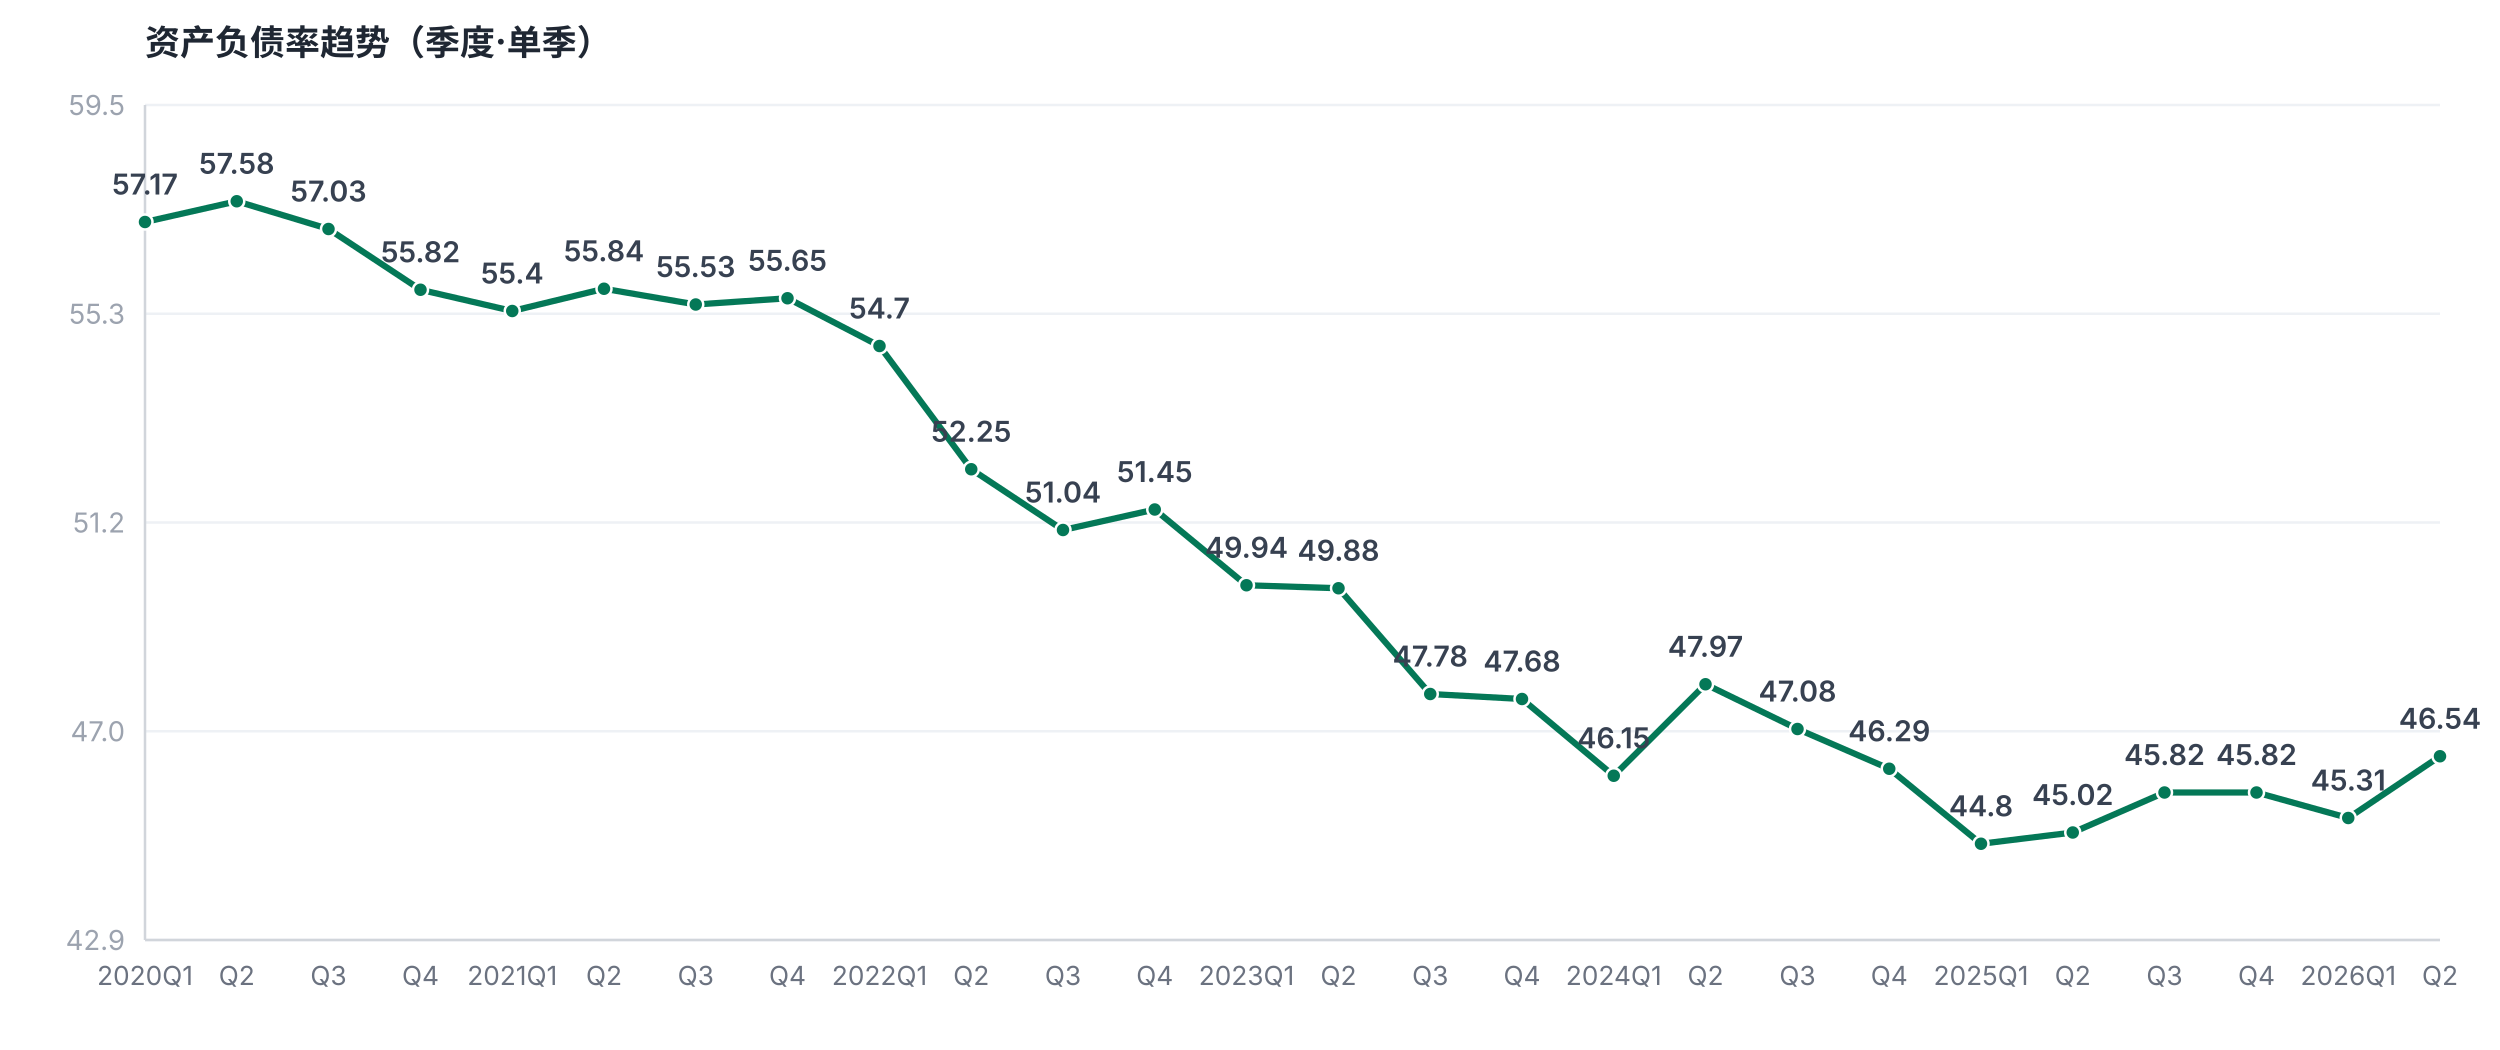
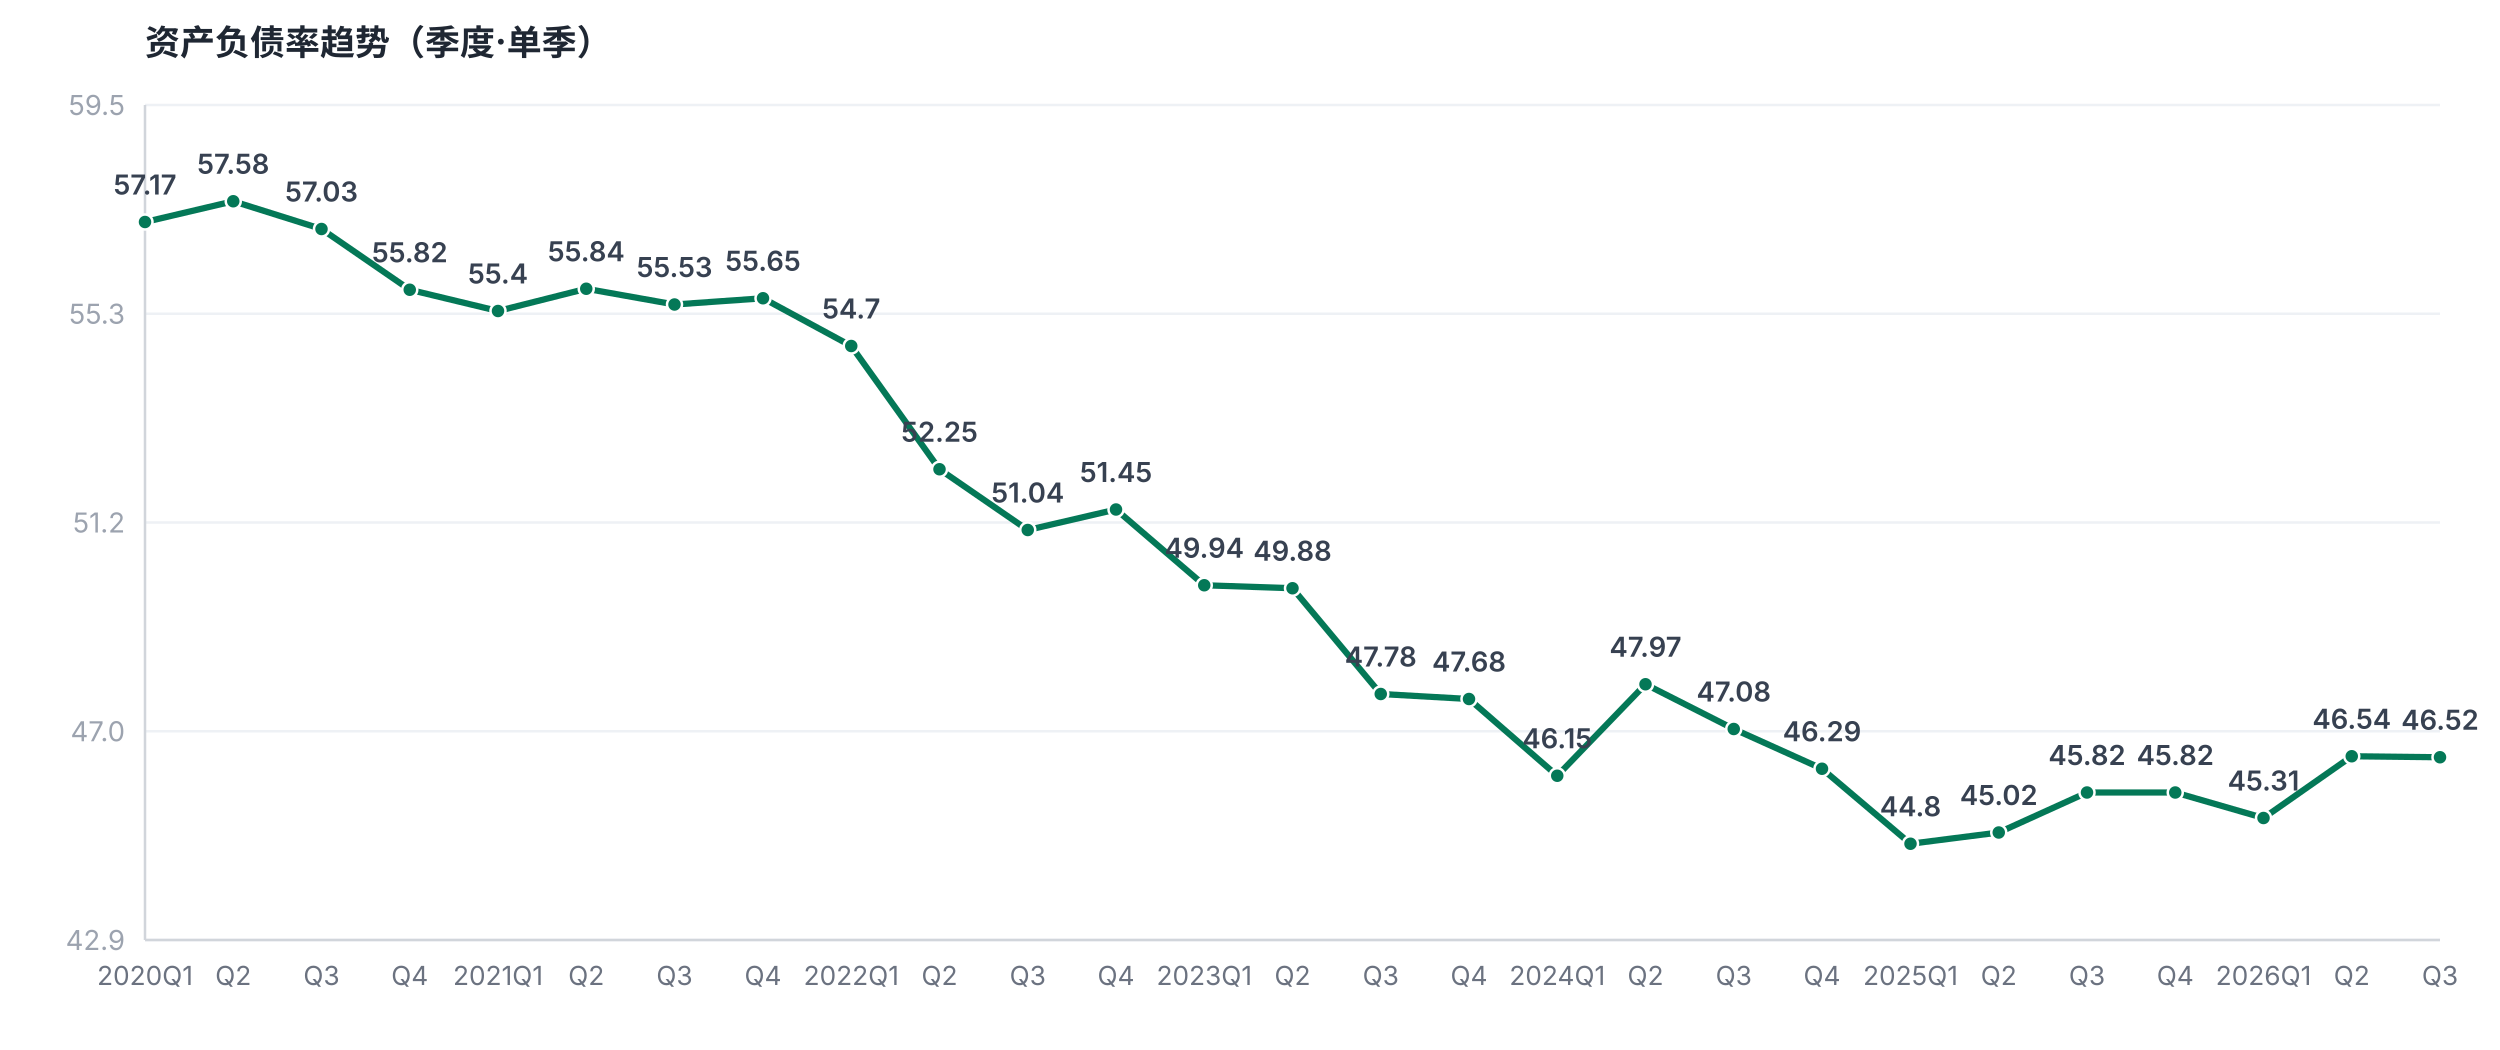
<svg xmlns="http://www.w3.org/2000/svg" viewBox="0 0 1000 420" font-family="-apple-system,Segoe UI,PingFang SC,sans-serif">
  <rect width="1000" height="420" fill="#ffffff" />
  <text x="58" y="22" fill="#1f2733" font-size="14" font-weight="700">资产负债率趋势（季度·单季）</text>
  <line x1="58" y1="376.0" x2="976" y2="376.0" stroke="#eef1f5" />
  <text x="50" y="380.0" font-size="11" fill="#9ca3af" text-anchor="end">42.9</text>
  <line x1="58" y1="292.5" x2="976" y2="292.5" stroke="#eef1f5" />
  <text x="50" y="296.5" font-size="11" fill="#9ca3af" text-anchor="end">47.0</text>
  <line x1="58" y1="209.0" x2="976" y2="209.0" stroke="#eef1f5" />
  <text x="50" y="213.0" font-size="11" fill="#9ca3af" text-anchor="end">51.2</text>
  <line x1="58" y1="125.5" x2="976" y2="125.5" stroke="#eef1f5" />
  <text x="50" y="129.5" font-size="11" fill="#9ca3af" text-anchor="end">55.3</text>
  <line x1="58" y1="42.0" x2="976" y2="42.0" stroke="#eef1f5" />
  <text x="50" y="46.0" font-size="11" fill="#9ca3af" text-anchor="end">59.5</text>
  <line x1="58" y1="42" x2="58" y2="376" stroke="#d1d5db" />
  <line x1="58" y1="376" x2="976" y2="376" stroke="#d1d5db" />
  <text x="58.0" y="394.0" font-size="10.5" fill="#6b7280" text-anchor="middle">2020Q1</text>
-   <text x="94.7" y="394.0" font-size="10.5" fill="#6b7280" text-anchor="middle">Q2</text>
-   <text x="131.4" y="394.0" font-size="10.5" fill="#6b7280" text-anchor="middle">Q3</text>
-   <text x="168.2" y="394.0" font-size="10.5" fill="#6b7280" text-anchor="middle">Q4</text>
-   <text x="204.9" y="394.0" font-size="10.5" fill="#6b7280" text-anchor="middle">2021Q1</text>
-   <text x="241.6" y="394.0" font-size="10.5" fill="#6b7280" text-anchor="middle">Q2</text>
-   <text x="278.3" y="394.0" font-size="10.5" fill="#6b7280" text-anchor="middle">Q3</text>
-   <text x="315.0" y="394.0" font-size="10.5" fill="#6b7280" text-anchor="middle">Q4</text>
-   <text x="351.8" y="394.0" font-size="10.5" fill="#6b7280" text-anchor="middle">2022Q1</text>
-   <text x="388.5" y="394.0" font-size="10.5" fill="#6b7280" text-anchor="middle">Q2</text>
-   <text x="425.2" y="394.0" font-size="10.5" fill="#6b7280" text-anchor="middle">Q3</text>
-   <text x="461.9" y="394.0" font-size="10.5" fill="#6b7280" text-anchor="middle">Q4</text>
-   <text x="498.6" y="394.0" font-size="10.5" fill="#6b7280" text-anchor="middle">2023Q1</text>
-   <text x="535.4" y="394.0" font-size="10.5" fill="#6b7280" text-anchor="middle">Q2</text>
-   <text x="572.1" y="394.0" font-size="10.5" fill="#6b7280" text-anchor="middle">Q3</text>
-   <text x="608.8" y="394.0" font-size="10.5" fill="#6b7280" text-anchor="middle">Q4</text>
-   <text x="645.5" y="394.0" font-size="10.5" fill="#6b7280" text-anchor="middle">2024Q1</text>
-   <text x="682.2" y="394.0" font-size="10.5" fill="#6b7280" text-anchor="middle">Q2</text>
-   <text x="719.0" y="394.0" font-size="10.5" fill="#6b7280" text-anchor="middle">Q3</text>
-   <text x="755.7" y="394.0" font-size="10.5" fill="#6b7280" text-anchor="middle">Q4</text>
-   <text x="792.4" y="394.0" font-size="10.5" fill="#6b7280" text-anchor="middle">2025Q1</text>
-   <text x="829.1" y="394.0" font-size="10.5" fill="#6b7280" text-anchor="middle">Q2</text>
-   <text x="865.8" y="394.0" font-size="10.5" fill="#6b7280" text-anchor="middle">Q3</text>
-   <text x="902.6" y="394.0" font-size="10.5" fill="#6b7280" text-anchor="middle">Q4</text>
-   <text x="939.3" y="394.0" font-size="10.5" fill="#6b7280" text-anchor="middle">2026Q1</text>
-   <text x="976.0" y="394.0" font-size="10.5" fill="#6b7280" text-anchor="middle">Q2</text>
-   <path d="M58.0 88.8 L94.7 80.5 L131.4 91.6 L168.2 115.9 L204.9 124.4 L241.6 115.5 L278.3 121.8 L315.0 119.3 L351.8 138.4 L388.5 187.7 L425.2 212.0 L461.9 203.8 L498.6 234.1 L535.4 235.3 L572.1 277.6 L608.8 279.6 L645.5 310.3 L682.2 273.7 L719.0 291.6 L755.7 307.5 L792.4 337.5 L829.1 333.0 L865.8 317.0 L902.6 317.0 L939.3 327.2 L976.0 302.5" fill="none" stroke="#047857" stroke-width="2.5" />
+   <text x="93.3" y="394.0" font-size="10.5" fill="#6b7280" text-anchor="middle">Q2</text>
+   <text x="128.6" y="394.0" font-size="10.5" fill="#6b7280" text-anchor="middle">Q3</text>
+   <text x="163.9" y="394.0" font-size="10.5" fill="#6b7280" text-anchor="middle">Q4</text>
+   <text x="199.2" y="394.0" font-size="10.5" fill="#6b7280" text-anchor="middle">2021Q1</text>
+   <text x="234.5" y="394.0" font-size="10.5" fill="#6b7280" text-anchor="middle">Q2</text>
+   <text x="269.8" y="394.0" font-size="10.5" fill="#6b7280" text-anchor="middle">Q3</text>
+   <text x="305.2" y="394.0" font-size="10.5" fill="#6b7280" text-anchor="middle">Q4</text>
+   <text x="340.5" y="394.0" font-size="10.5" fill="#6b7280" text-anchor="middle">2022Q1</text>
+   <text x="375.8" y="394.0" font-size="10.5" fill="#6b7280" text-anchor="middle">Q2</text>
+   <text x="411.1" y="394.0" font-size="10.5" fill="#6b7280" text-anchor="middle">Q3</text>
+   <text x="446.4" y="394.0" font-size="10.5" fill="#6b7280" text-anchor="middle">Q4</text>
+   <text x="481.7" y="394.0" font-size="10.5" fill="#6b7280" text-anchor="middle">2023Q1</text>
+   <text x="517.0" y="394.0" font-size="10.5" fill="#6b7280" text-anchor="middle">Q2</text>
+   <text x="552.3" y="394.0" font-size="10.5" fill="#6b7280" text-anchor="middle">Q3</text>
+   <text x="587.6" y="394.0" font-size="10.5" fill="#6b7280" text-anchor="middle">Q4</text>
+   <text x="622.9" y="394.0" font-size="10.5" fill="#6b7280" text-anchor="middle">2024Q1</text>
+   <text x="658.2" y="394.0" font-size="10.5" fill="#6b7280" text-anchor="middle">Q2</text>
+   <text x="693.5" y="394.0" font-size="10.5" fill="#6b7280" text-anchor="middle">Q3</text>
+   <text x="728.8" y="394.0" font-size="10.5" fill="#6b7280" text-anchor="middle">Q4</text>
+   <text x="764.2" y="394.0" font-size="10.5" fill="#6b7280" text-anchor="middle">2025Q1</text>
+   <text x="799.5" y="394.0" font-size="10.5" fill="#6b7280" text-anchor="middle">Q2</text>
+   <text x="834.8" y="394.0" font-size="10.5" fill="#6b7280" text-anchor="middle">Q3</text>
+   <text x="870.1" y="394.0" font-size="10.5" fill="#6b7280" text-anchor="middle">Q4</text>
+   <text x="905.4" y="394.0" font-size="10.5" fill="#6b7280" text-anchor="middle">2026Q1</text>
+   <text x="940.7" y="394.0" font-size="10.5" fill="#6b7280" text-anchor="middle">Q2</text>
+   <text x="976.0" y="394.0" font-size="10.5" fill="#6b7280" text-anchor="middle">Q3</text>
+   <path d="M58.0 88.8 L93.3 80.5 L128.6 91.6 L163.9 115.9 L199.2 124.4 L234.5 115.5 L269.8 121.8 L305.2 119.3 L340.5 138.4 L375.8 187.7 L411.1 212.0 L446.4 203.8 L481.7 234.1 L517.0 235.3 L552.3 277.6 L587.6 279.6 L622.9 310.3 L658.2 273.7 L693.5 291.6 L728.8 307.5 L764.2 337.5 L799.5 333.0 L834.8 317.0 L870.1 317.0 L905.4 327.2 L940.7 302.5 L976.0 302.9" fill="none" stroke="#047857" stroke-width="2.5" />
  <circle cx="58.0" cy="88.8" r="3" fill="#047857" stroke="#fff" stroke-width="1" />
-   <text x="58.0" y="77.8" font-size="11.5" font-weight="600" fill="#374151" text-anchor="middle">57.17</text>
-   <circle cx="94.7" cy="80.5" r="3" fill="#047857" stroke="#fff" stroke-width="1" />
-   <text x="94.7" y="69.5" font-size="11.5" font-weight="600" fill="#374151" text-anchor="middle">57.58</text>
-   <circle cx="131.4" cy="91.6" r="3" fill="#047857" stroke="#fff" stroke-width="1" />
-   <text x="131.4" y="80.6" font-size="11.5" font-weight="600" fill="#374151" text-anchor="middle">57.03</text>
-   <circle cx="168.2" cy="115.9" r="3" fill="#047857" stroke="#fff" stroke-width="1" />
-   <text x="168.2" y="104.9" font-size="11.5" font-weight="600" fill="#374151" text-anchor="middle">55.82</text>
-   <circle cx="204.9" cy="124.4" r="3" fill="#047857" stroke="#fff" stroke-width="1" />
-   <text x="204.9" y="113.4" font-size="11.5" font-weight="600" fill="#374151" text-anchor="middle">55.4</text>
-   <circle cx="241.6" cy="115.5" r="3" fill="#047857" stroke="#fff" stroke-width="1" />
-   <text x="241.6" y="104.5" font-size="11.5" font-weight="600" fill="#374151" text-anchor="middle">55.84</text>
-   <circle cx="278.3" cy="121.8" r="3" fill="#047857" stroke="#fff" stroke-width="1" />
-   <text x="278.3" y="110.8" font-size="11.5" font-weight="600" fill="#374151" text-anchor="middle">55.53</text>
-   <circle cx="315.0" cy="119.3" r="3" fill="#047857" stroke="#fff" stroke-width="1" />
-   <text x="315.0" y="108.3" font-size="11.5" font-weight="600" fill="#374151" text-anchor="middle">55.65</text>
-   <circle cx="351.8" cy="138.4" r="3" fill="#047857" stroke="#fff" stroke-width="1" />
-   <text x="351.8" y="127.4" font-size="11.5" font-weight="600" fill="#374151" text-anchor="middle">54.7</text>
-   <circle cx="388.5" cy="187.7" r="3" fill="#047857" stroke="#fff" stroke-width="1" />
-   <text x="388.5" y="176.7" font-size="11.5" font-weight="600" fill="#374151" text-anchor="middle">52.25</text>
-   <circle cx="425.2" cy="212.0" r="3" fill="#047857" stroke="#fff" stroke-width="1" />
-   <text x="425.2" y="201.0" font-size="11.5" font-weight="600" fill="#374151" text-anchor="middle">51.04</text>
-   <circle cx="461.9" cy="203.8" r="3" fill="#047857" stroke="#fff" stroke-width="1" />
-   <text x="461.9" y="192.8" font-size="11.5" font-weight="600" fill="#374151" text-anchor="middle">51.45</text>
-   <circle cx="498.6" cy="234.1" r="3" fill="#047857" stroke="#fff" stroke-width="1" />
-   <text x="498.6" y="223.1" font-size="11.5" font-weight="600" fill="#374151" text-anchor="middle">49.94</text>
-   <circle cx="535.4" cy="235.3" r="3" fill="#047857" stroke="#fff" stroke-width="1" />
-   <text x="535.4" y="224.3" font-size="11.5" font-weight="600" fill="#374151" text-anchor="middle">49.88</text>
-   <circle cx="572.1" cy="277.6" r="3" fill="#047857" stroke="#fff" stroke-width="1" />
-   <text x="572.1" y="266.6" font-size="11.5" font-weight="600" fill="#374151" text-anchor="middle">47.78</text>
-   <circle cx="608.8" cy="279.6" r="3" fill="#047857" stroke="#fff" stroke-width="1" />
-   <text x="608.8" y="268.6" font-size="11.5" font-weight="600" fill="#374151" text-anchor="middle">47.68</text>
-   <circle cx="645.5" cy="310.3" r="3" fill="#047857" stroke="#fff" stroke-width="1" />
-   <text x="645.5" y="299.3" font-size="11.5" font-weight="600" fill="#374151" text-anchor="middle">46.15</text>
-   <circle cx="682.2" cy="273.7" r="3" fill="#047857" stroke="#fff" stroke-width="1" />
-   <text x="682.2" y="262.7" font-size="11.5" font-weight="600" fill="#374151" text-anchor="middle">47.97</text>
-   <circle cx="719.0" cy="291.6" r="3" fill="#047857" stroke="#fff" stroke-width="1" />
-   <text x="719.0" y="280.6" font-size="11.5" font-weight="600" fill="#374151" text-anchor="middle">47.08</text>
-   <circle cx="755.7" cy="307.5" r="3" fill="#047857" stroke="#fff" stroke-width="1" />
-   <text x="755.7" y="296.5" font-size="11.5" font-weight="600" fill="#374151" text-anchor="middle">46.29</text>
-   <circle cx="792.4" cy="337.5" r="3" fill="#047857" stroke="#fff" stroke-width="1" />
-   <text x="792.4" y="326.5" font-size="11.5" font-weight="600" fill="#374151" text-anchor="middle">44.8</text>
-   <circle cx="829.1" cy="333.0" r="3" fill="#047857" stroke="#fff" stroke-width="1" />
-   <text x="829.1" y="322.0" font-size="11.5" font-weight="600" fill="#374151" text-anchor="middle">45.02</text>
-   <circle cx="865.8" cy="317.0" r="3" fill="#047857" stroke="#fff" stroke-width="1" />
-   <text x="865.8" y="306.0" font-size="11.5" font-weight="600" fill="#374151" text-anchor="middle">45.82</text>
-   <circle cx="902.6" cy="317.0" r="3" fill="#047857" stroke="#fff" stroke-width="1" />
-   <text x="902.6" y="306.0" font-size="11.5" font-weight="600" fill="#374151" text-anchor="middle">45.82</text>
-   <circle cx="939.3" cy="327.2" r="3" fill="#047857" stroke="#fff" stroke-width="1" />
-   <text x="939.3" y="316.2" font-size="11.5" font-weight="600" fill="#374151" text-anchor="middle">45.31</text>
-   <circle cx="976.0" cy="302.5" r="3" fill="#047857" stroke="#fff" stroke-width="1" />
-   <text x="976.0" y="291.5" font-size="11.5" font-weight="600" fill="#374151" text-anchor="middle">46.54</text>
+   <text x="58.0" y="77.8" font-size="11" font-weight="600" fill="#374151" text-anchor="middle">57.17</text>
+   <circle cx="93.3" cy="80.5" r="3" fill="#047857" stroke="#fff" stroke-width="1" />
+   <text x="93.3" y="69.5" font-size="11" font-weight="600" fill="#374151" text-anchor="middle">57.58</text>
+   <circle cx="128.6" cy="91.6" r="3" fill="#047857" stroke="#fff" stroke-width="1" />
+   <text x="128.6" y="80.6" font-size="11" font-weight="600" fill="#374151" text-anchor="middle">57.03</text>
+   <circle cx="163.9" cy="115.9" r="3" fill="#047857" stroke="#fff" stroke-width="1" />
+   <text x="163.9" y="104.9" font-size="11" font-weight="600" fill="#374151" text-anchor="middle">55.82</text>
+   <circle cx="199.2" cy="124.4" r="3" fill="#047857" stroke="#fff" stroke-width="1" />
+   <text x="199.2" y="113.4" font-size="11" font-weight="600" fill="#374151" text-anchor="middle">55.4</text>
+   <circle cx="234.5" cy="115.5" r="3" fill="#047857" stroke="#fff" stroke-width="1" />
+   <text x="234.5" y="104.5" font-size="11" font-weight="600" fill="#374151" text-anchor="middle">55.84</text>
+   <circle cx="269.8" cy="121.8" r="3" fill="#047857" stroke="#fff" stroke-width="1" />
+   <text x="269.8" y="110.8" font-size="11" font-weight="600" fill="#374151" text-anchor="middle">55.53</text>
+   <circle cx="305.2" cy="119.3" r="3" fill="#047857" stroke="#fff" stroke-width="1" />
+   <text x="305.2" y="108.3" font-size="11" font-weight="600" fill="#374151" text-anchor="middle">55.65</text>
+   <circle cx="340.5" cy="138.4" r="3" fill="#047857" stroke="#fff" stroke-width="1" />
+   <text x="340.5" y="127.4" font-size="11" font-weight="600" fill="#374151" text-anchor="middle">54.7</text>
+   <circle cx="375.8" cy="187.7" r="3" fill="#047857" stroke="#fff" stroke-width="1" />
+   <text x="375.8" y="176.7" font-size="11" font-weight="600" fill="#374151" text-anchor="middle">52.25</text>
+   <circle cx="411.1" cy="212.0" r="3" fill="#047857" stroke="#fff" stroke-width="1" />
+   <text x="411.1" y="201.0" font-size="11" font-weight="600" fill="#374151" text-anchor="middle">51.04</text>
+   <circle cx="446.4" cy="203.8" r="3" fill="#047857" stroke="#fff" stroke-width="1" />
+   <text x="446.4" y="192.8" font-size="11" font-weight="600" fill="#374151" text-anchor="middle">51.45</text>
+   <circle cx="481.7" cy="234.1" r="3" fill="#047857" stroke="#fff" stroke-width="1" />
+   <text x="481.7" y="223.1" font-size="11" font-weight="600" fill="#374151" text-anchor="middle">49.94</text>
+   <circle cx="517.0" cy="235.3" r="3" fill="#047857" stroke="#fff" stroke-width="1" />
+   <text x="517.0" y="224.3" font-size="11" font-weight="600" fill="#374151" text-anchor="middle">49.88</text>
+   <circle cx="552.3" cy="277.6" r="3" fill="#047857" stroke="#fff" stroke-width="1" />
+   <text x="552.3" y="266.6" font-size="11" font-weight="600" fill="#374151" text-anchor="middle">47.78</text>
+   <circle cx="587.6" cy="279.6" r="3" fill="#047857" stroke="#fff" stroke-width="1" />
+   <text x="587.6" y="268.6" font-size="11" font-weight="600" fill="#374151" text-anchor="middle">47.68</text>
+   <circle cx="622.9" cy="310.3" r="3" fill="#047857" stroke="#fff" stroke-width="1" />
+   <text x="622.9" y="299.3" font-size="11" font-weight="600" fill="#374151" text-anchor="middle">46.15</text>
+   <circle cx="658.2" cy="273.7" r="3" fill="#047857" stroke="#fff" stroke-width="1" />
+   <text x="658.2" y="262.7" font-size="11" font-weight="600" fill="#374151" text-anchor="middle">47.97</text>
+   <circle cx="693.5" cy="291.6" r="3" fill="#047857" stroke="#fff" stroke-width="1" />
+   <text x="693.5" y="280.6" font-size="11" font-weight="600" fill="#374151" text-anchor="middle">47.08</text>
+   <circle cx="728.8" cy="307.5" r="3" fill="#047857" stroke="#fff" stroke-width="1" />
+   <text x="728.8" y="296.5" font-size="11" font-weight="600" fill="#374151" text-anchor="middle">46.29</text>
+   <circle cx="764.2" cy="337.5" r="3" fill="#047857" stroke="#fff" stroke-width="1" />
+   <text x="764.2" y="326.5" font-size="11" font-weight="600" fill="#374151" text-anchor="middle">44.8</text>
+   <circle cx="799.5" cy="333.0" r="3" fill="#047857" stroke="#fff" stroke-width="1" />
+   <text x="799.5" y="322.0" font-size="11" font-weight="600" fill="#374151" text-anchor="middle">45.02</text>
+   <circle cx="834.8" cy="317.0" r="3" fill="#047857" stroke="#fff" stroke-width="1" />
+   <text x="834.8" y="306.0" font-size="11" font-weight="600" fill="#374151" text-anchor="middle">45.82</text>
+   <circle cx="870.1" cy="317.0" r="3" fill="#047857" stroke="#fff" stroke-width="1" />
+   <text x="870.1" y="306.0" font-size="11" font-weight="600" fill="#374151" text-anchor="middle">45.82</text>
+   <circle cx="905.4" cy="327.2" r="3" fill="#047857" stroke="#fff" stroke-width="1" />
+   <text x="905.4" y="316.2" font-size="11" font-weight="600" fill="#374151" text-anchor="middle">45.31</text>
+   <circle cx="940.7" cy="302.5" r="3" fill="#047857" stroke="#fff" stroke-width="1" />
+   <text x="940.7" y="291.5" font-size="11" font-weight="600" fill="#374151" text-anchor="middle">46.54</text>
+   <circle cx="976.0" cy="302.9" r="3" fill="#047857" stroke="#fff" stroke-width="1" />
+   <text x="976.0" y="291.9" font-size="11" font-weight="600" fill="#374151" text-anchor="middle">46.52</text>
</svg>
